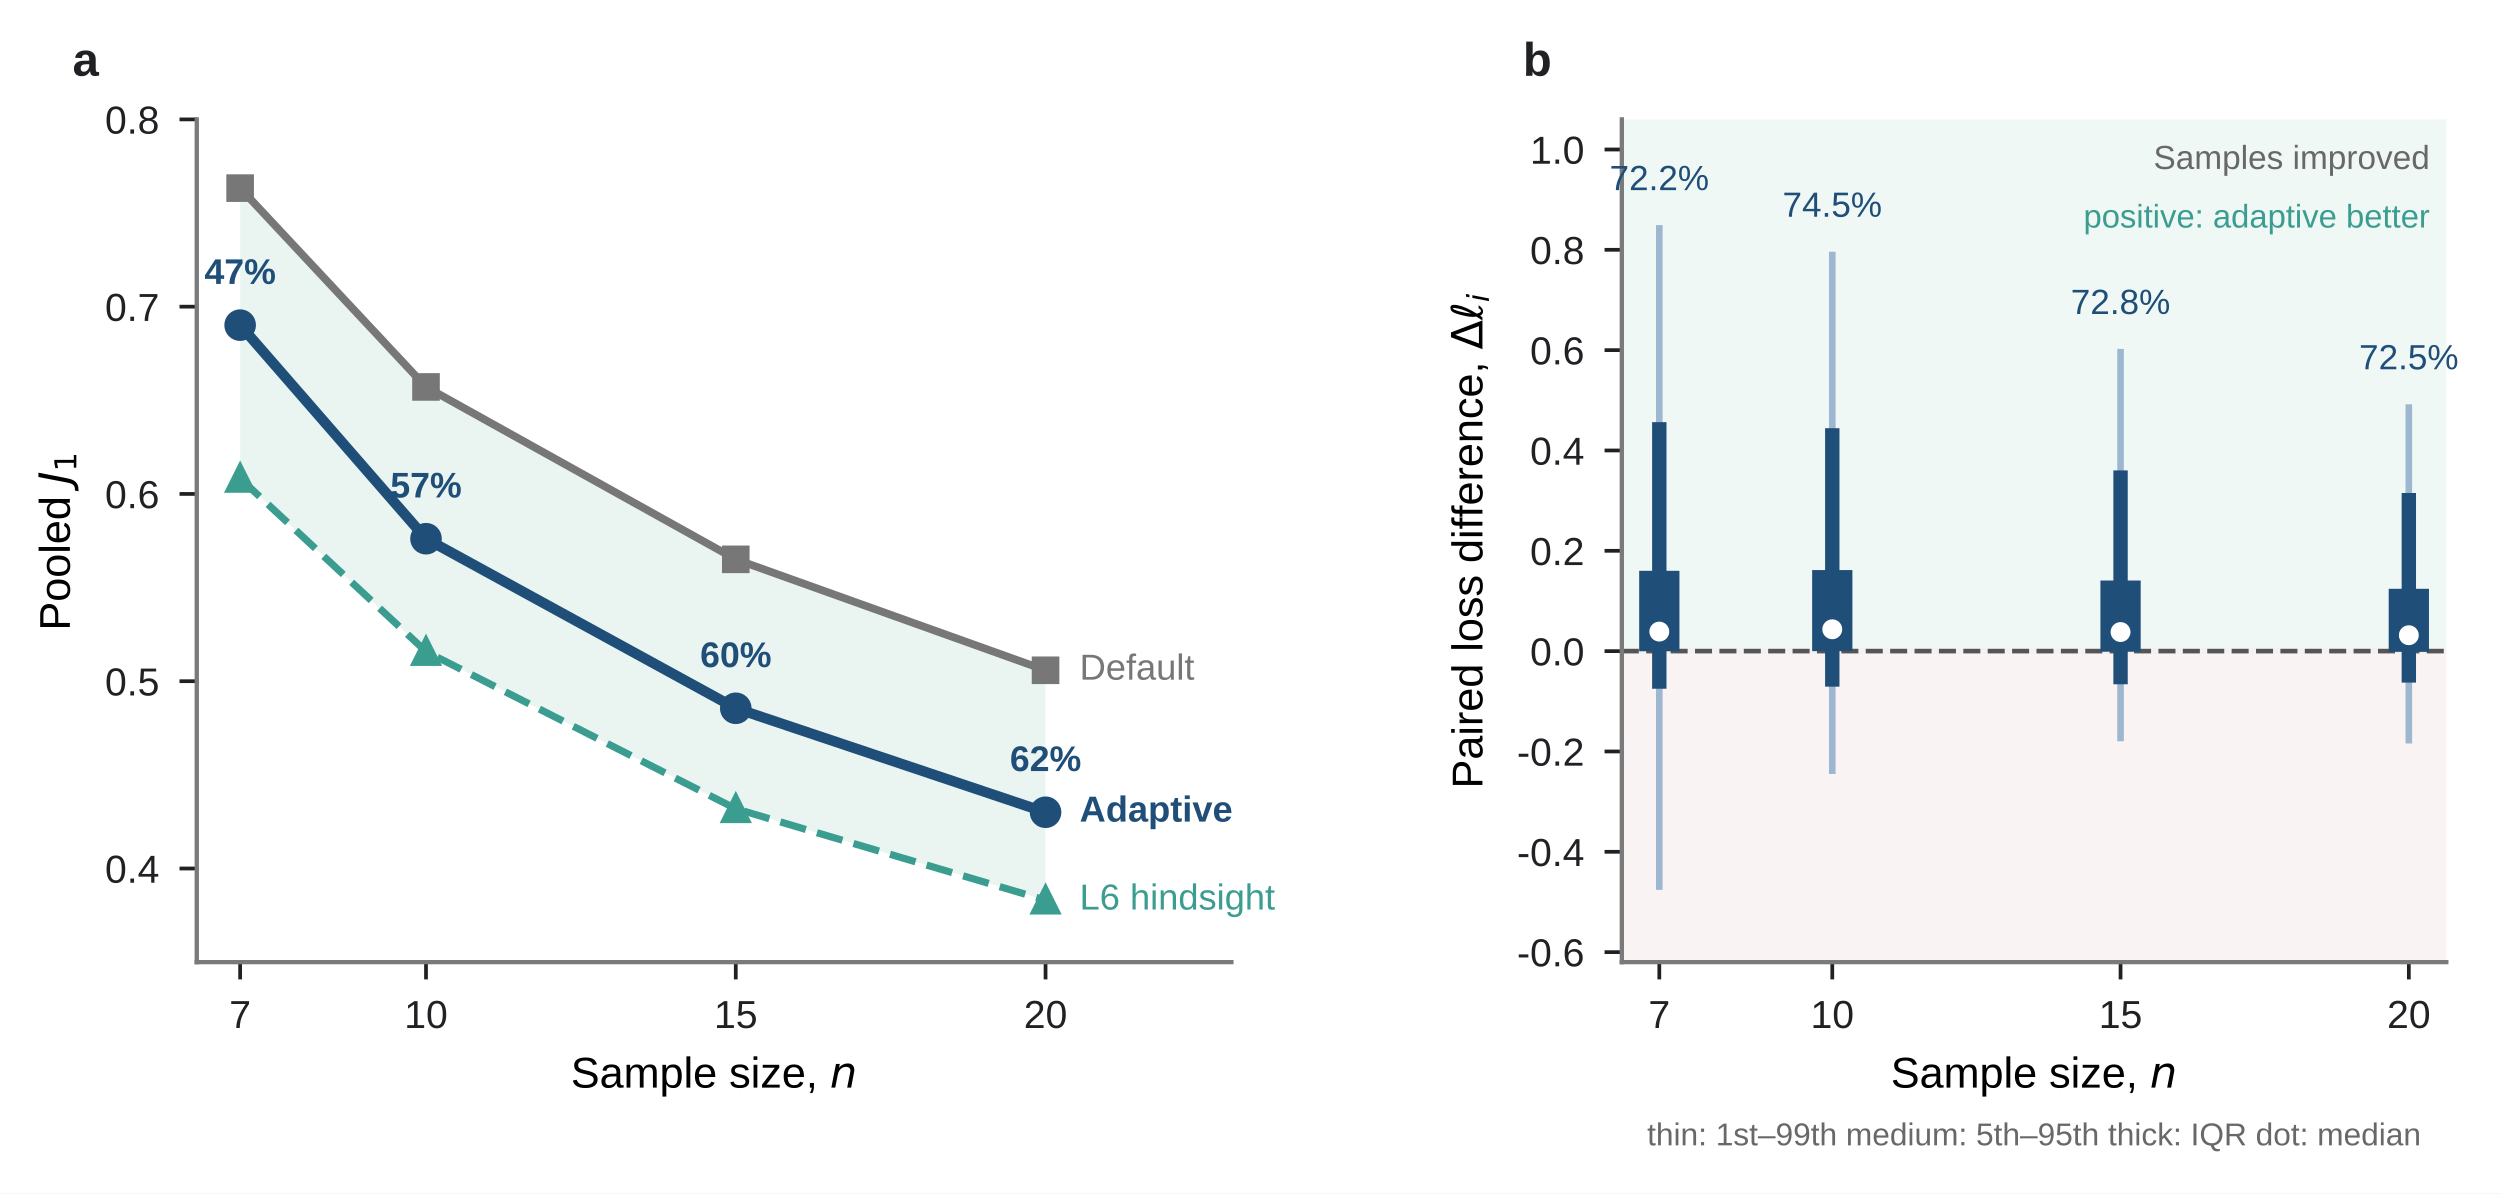
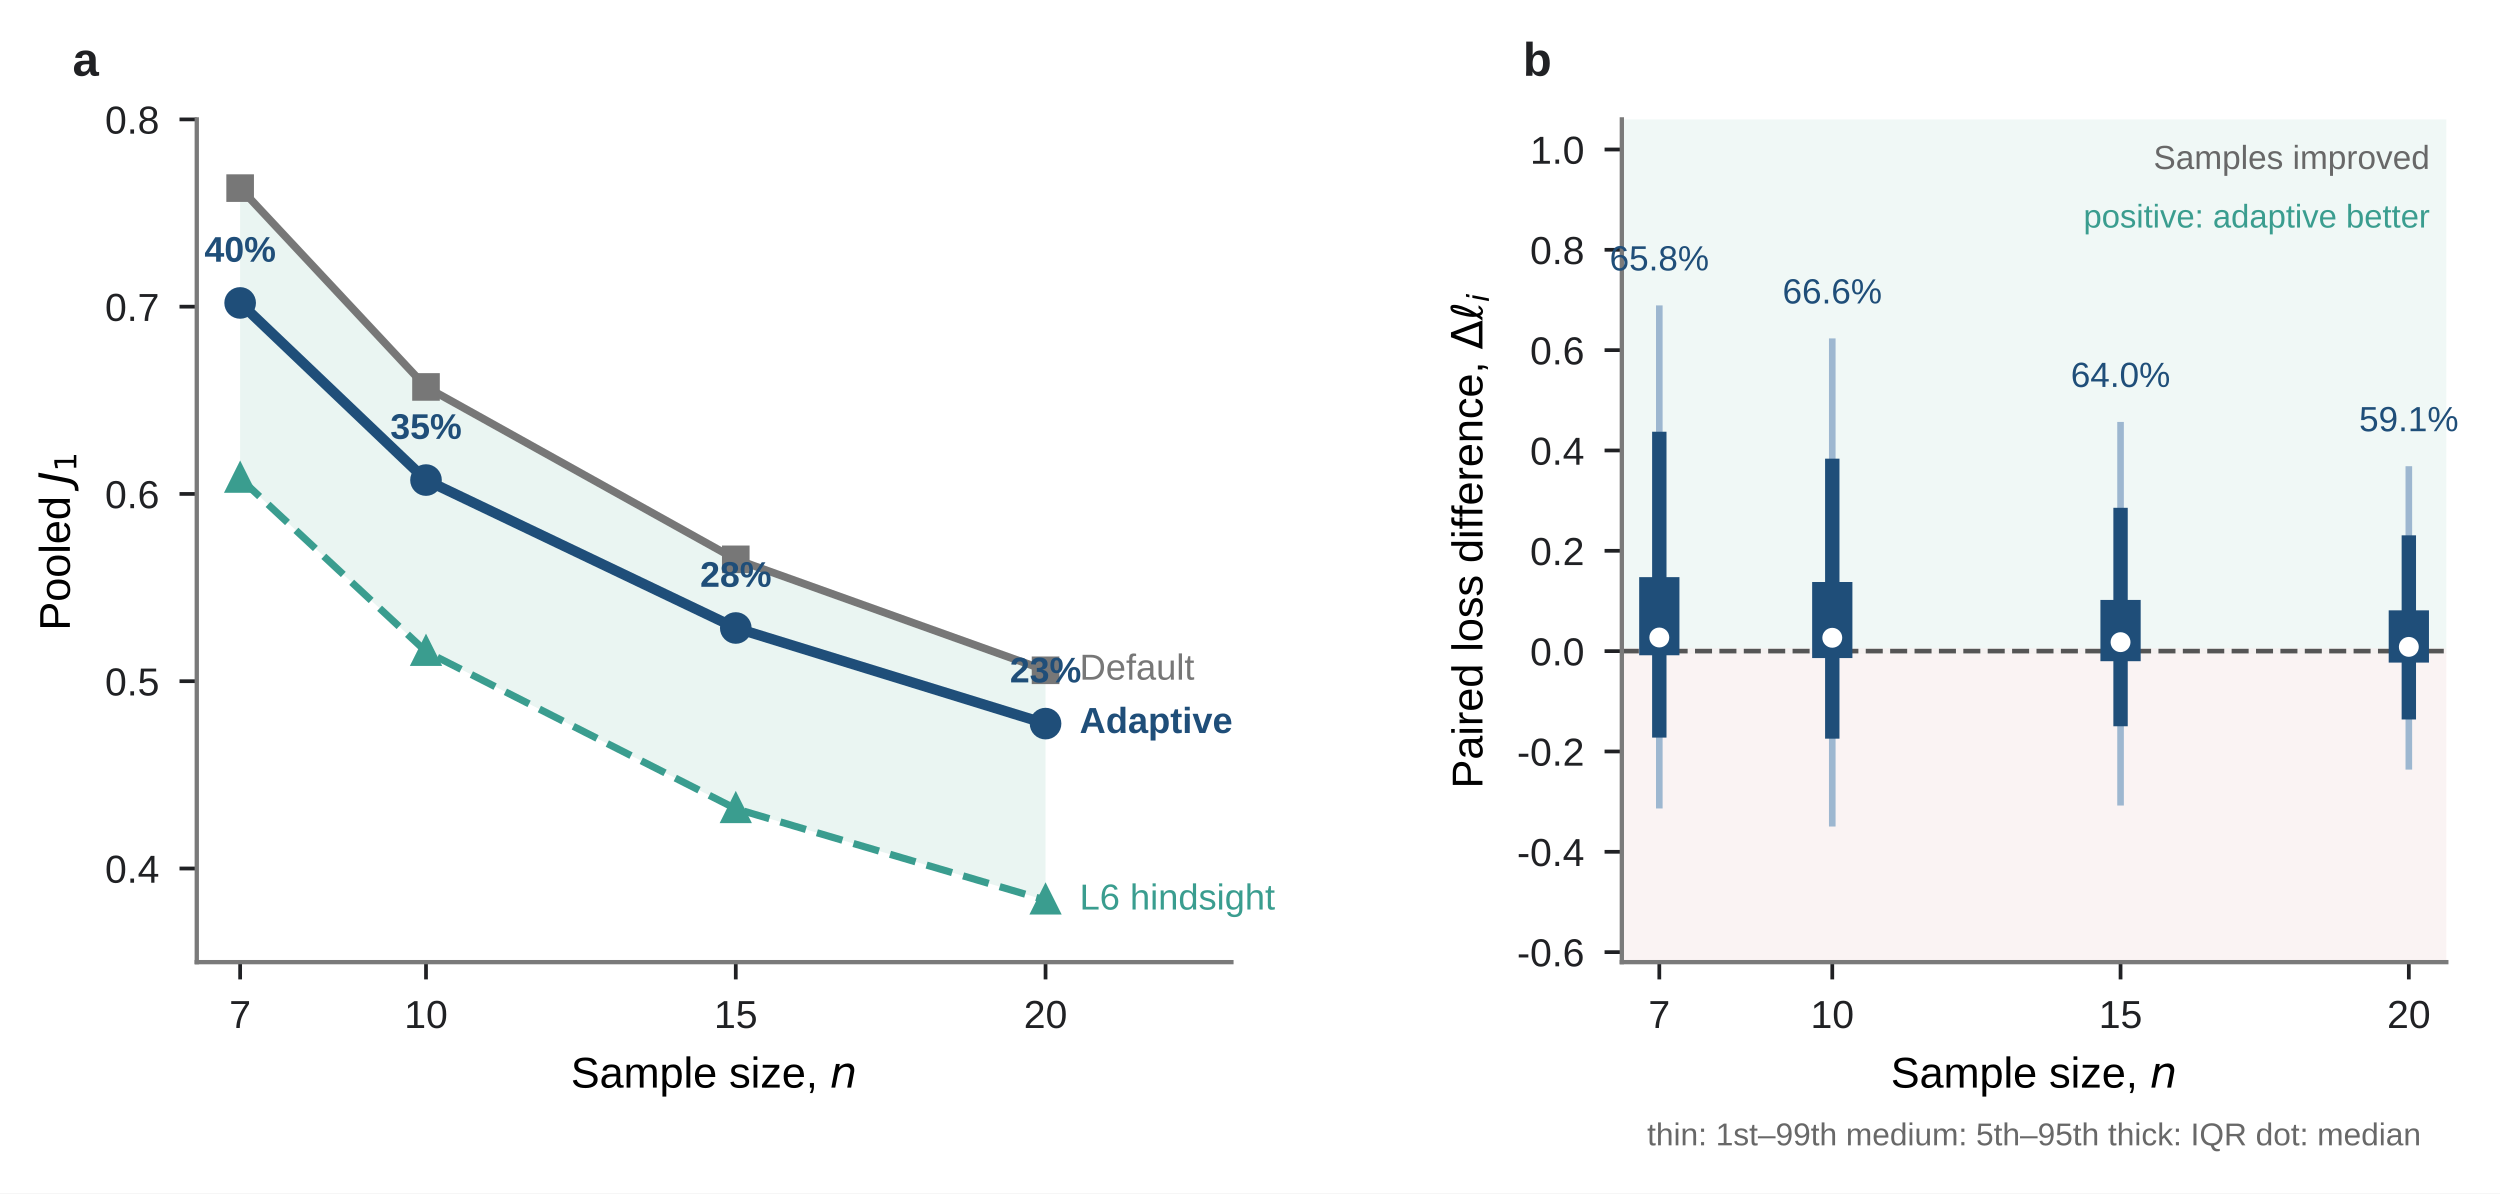
<svg xmlns="http://www.w3.org/2000/svg" xmlns:xlink="http://www.w3.org/1999/xlink" width="434.578pt" height="207.448pt" viewBox="0 0 434.578 207.448" version="1.1">
  <defs>
    <style type="text/css">*{stroke-linejoin: round; stroke-linecap: butt}</style>
  </defs>
  <g id="figure_1">
    <g id="patch_1">
-       <path d="M 0 207.448  L 434.578 207.448  L 434.578 0  L 0 0  z " style="fill: #ffffff" />
+       <path d="M 0 207.448 L 434.578 207.448 L 434.578 0 L 0 0 z " style="fill: #ffffff" />
    </g>
    <g id="axes_1">
      <g id="patch_2">
-         <path d="M 34.205 167.25  L 214.058 167.25  L 214.058 20.755  L 34.205 20.755  z " style="fill: #ffffff" />
+         <path d="M 34.205 167.25 L 214.058 167.25 L 214.058 20.755 L 34.205 20.755 z " style="fill: #ffffff" />
      </g>
      <g id="matplotlib.axis_1">
        <g id="xtick_1">
          <g id="line2d_1">
            <defs>
-               <path id="m7b16743f53" d="M 0 0  L 0 3  " style="stroke: #202124; stroke-width: 0.65" />
+               <path id="ma253f11bde" d="M 0 0 L 0 3 " style="stroke: #202124; stroke-width: 0.65" />
            </defs>
            <g>
-               <use xlink:href="#m7b16743f53" x="41.744" y="167.25" style="fill: #202124; stroke: #202124; stroke-width: 0.65" />
+               <use xlink:href="#ma253f11bde" x="41.744" y="167.25" style="fill: #202124; stroke: #202124; stroke-width: 0.65" />
            </g>
          </g>
          <g id="text_1">
            <text style="font-size: 6.8px; font-family: 'Arial', 'Helvetica', 'Microsoft YaHei', 'DejaVu Sans', sans-serif; text-anchor: middle; fill: #202124" x="41.744" y="178.7" transform="rotate(-0 41.74411 178.7004)">7</text>
          </g>
        </g>
        <g id="xtick_2">
          <g id="line2d_2">
            <g>
-               <use xlink:href="#m7b16743f53" x="74.053" y="167.25" style="fill: #202124; stroke: #202124; stroke-width: 0.65" />
+               <use xlink:href="#ma253f11bde" x="74.053" y="167.25" style="fill: #202124; stroke: #202124; stroke-width: 0.65" />
            </g>
          </g>
          <g id="text_2">
            <text style="font-size: 6.8px; font-family: 'Arial', 'Helvetica', 'Microsoft YaHei', 'DejaVu Sans', sans-serif; text-anchor: middle; fill: #202124" x="74.053" y="178.7" transform="rotate(-0 74.053 178.7004)">10</text>
          </g>
        </g>
        <g id="xtick_3">
          <g id="line2d_3">
            <g>
-               <use xlink:href="#m7b16743f53" x="127.901" y="167.25" style="fill: #202124; stroke: #202124; stroke-width: 0.65" />
+               <use xlink:href="#ma253f11bde" x="127.901" y="167.25" style="fill: #202124; stroke: #202124; stroke-width: 0.65" />
            </g>
          </g>
          <g id="text_3">
            <text style="font-size: 6.8px; font-family: 'Arial', 'Helvetica', 'Microsoft YaHei', 'DejaVu Sans', sans-serif; text-anchor: middle; fill: #202124" x="127.901" y="178.7" transform="rotate(-0 127.9011 178.7004)">15</text>
          </g>
        </g>
        <g id="xtick_4">
          <g id="line2d_4">
            <g>
-               <use xlink:href="#m7b16743f53" x="181.749" y="167.25" style="fill: #202124; stroke: #202124; stroke-width: 0.65" />
+               <use xlink:href="#ma253f11bde" x="181.749" y="167.25" style="fill: #202124; stroke: #202124; stroke-width: 0.65" />
            </g>
          </g>
          <g id="text_4">
            <text style="font-size: 6.8px; font-family: 'Arial', 'Helvetica', 'Microsoft YaHei', 'DejaVu Sans', sans-serif; text-anchor: middle; fill: #202124" x="181.749" y="178.7" transform="rotate(-0 181.7493 178.7004)">20</text>
          </g>
        </g>
        <g id="text_5">
          <g transform="translate(99.23178 189.6064)">
            <text>
              <tspan x="0" y="-0.547" style="font-size: 7.5px; font-family: 'Arial'">S</tspan>
              <tspan x="5.002" y="-0.547" style="font-size: 7.5px; font-family: 'Arial'">a</tspan>
              <tspan x="9.174" y="-0.547" style="font-size: 7.5px; font-family: 'Arial'">m</tspan>
              <tspan x="15.421" y="-0.547" style="font-size: 7.5px; font-family: 'Arial'">p</tspan>
              <tspan x="19.592" y="-0.547" style="font-size: 7.5px; font-family: 'Arial'">l</tspan>
              <tspan x="21.259" y="-0.547" style="font-size: 7.5px; font-family: 'Arial'">e</tspan>
              <tspan x="25.43" y="-0.547" style="font-size: 7.5px; font-family: 'Arial'"> </tspan>
              <tspan x="27.513" y="-0.547" style="font-size: 7.5px; font-family: 'Arial'">s</tspan>
              <tspan x="31.263" y="-0.547" style="font-size: 7.5px; font-family: 'Arial'">i</tspan>
              <tspan x="32.93" y="-0.547" style="font-size: 7.5px; font-family: 'Arial'">z</tspan>
              <tspan x="36.68" y="-0.547" style="font-size: 7.5px; font-family: 'Arial'">e</tspan>
              <tspan x="40.851" y="-0.547" style="font-size: 7.5px; font-family: 'Arial'">,</tspan>
              <tspan x="42.935" y="-0.547" style="font-size: 7.5px; font-family: 'Arial'"> </tspan>
              <tspan x="45.018" y="-0.547" style="font-style: oblique; font-size: 7.5px; font-family: 'DejaVu Sans'">n</tspan>
            </text>
          </g>
        </g>
      </g>
      <g id="matplotlib.axis_2">
        <g id="ytick_1">
          <g id="line2d_5">
            <defs>
-               <path id="m3bfd31f3c7" d="M 0 0  L -3 0  " style="stroke: #202124; stroke-width: 0.65" />
+               <path id="mf4f4272c02" d="M 0 0 L -3 0 " style="stroke: #202124; stroke-width: 0.65" />
            </defs>
            <g>
-               <use xlink:href="#m3bfd31f3c7" x="34.205" y="150.973" style="fill: #202124; stroke: #202124; stroke-width: 0.65" />
+               <use xlink:href="#mf4f4272c02" x="34.205" y="150.973" style="fill: #202124; stroke: #202124; stroke-width: 0.65" />
            </g>
          </g>
          <g id="text_6">
            <text style="font-size: 6.8px; font-family: 'Arial', 'Helvetica', 'Microsoft YaHei', 'DejaVu Sans', sans-serif; text-anchor: end; fill: #202124" x="27.705" y="153.448" transform="rotate(-0 27.70537 153.4479)">0.4</text>
          </g>
        </g>
        <g id="ytick_2">
          <g id="line2d_6">
            <g>
-               <use xlink:href="#m3bfd31f3c7" x="34.205" y="118.418" style="fill: #202124; stroke: #202124; stroke-width: 0.65" />
+               <use xlink:href="#mf4f4272c02" x="34.205" y="118.418" style="fill: #202124; stroke: #202124; stroke-width: 0.65" />
            </g>
          </g>
          <g id="text_7">
            <text style="font-size: 6.8px; font-family: 'Arial', 'Helvetica', 'Microsoft YaHei', 'DejaVu Sans', sans-serif; text-anchor: end; fill: #202124" x="27.705" y="120.894" transform="rotate(-0 27.70537 120.8936)">0.5</text>
          </g>
        </g>
        <g id="ytick_3">
          <g id="line2d_7">
            <g>
-               <use xlink:href="#m3bfd31f3c7" x="34.205" y="85.864" style="fill: #202124; stroke: #202124; stroke-width: 0.65" />
+               <use xlink:href="#mf4f4272c02" x="34.205" y="85.864" style="fill: #202124; stroke: #202124; stroke-width: 0.65" />
            </g>
          </g>
          <g id="text_8">
            <text style="font-size: 6.8px; font-family: 'Arial', 'Helvetica', 'Microsoft YaHei', 'DejaVu Sans', sans-serif; text-anchor: end; fill: #202124" x="27.705" y="88.339" transform="rotate(-0 27.70537 88.33924)">0.6</text>
          </g>
        </g>
        <g id="ytick_4">
          <g id="line2d_8">
            <g>
-               <use xlink:href="#m3bfd31f3c7" x="34.205" y="53.31" style="fill: #202124; stroke: #202124; stroke-width: 0.65" />
+               <use xlink:href="#mf4f4272c02" x="34.205" y="53.31" style="fill: #202124; stroke: #202124; stroke-width: 0.65" />
            </g>
          </g>
          <g id="text_9">
            <text style="font-size: 6.8px; font-family: 'Arial', 'Helvetica', 'Microsoft YaHei', 'DejaVu Sans', sans-serif; text-anchor: end; fill: #202124" x="27.705" y="55.785" transform="rotate(-0 27.70537 55.78491)">0.7</text>
          </g>
        </g>
        <g id="ytick_5">
          <g id="line2d_9">
            <g>
-               <use xlink:href="#m3bfd31f3c7" x="34.205" y="20.755" style="fill: #202124; stroke: #202124; stroke-width: 0.65" />
+               <use xlink:href="#mf4f4272c02" x="34.205" y="20.755" style="fill: #202124; stroke: #202124; stroke-width: 0.65" />
            </g>
          </g>
          <g id="text_10">
            <text style="font-size: 6.8px; font-family: 'Arial', 'Helvetica', 'Microsoft YaHei', 'DejaVu Sans', sans-serif; text-anchor: end; fill: #202124" x="27.705" y="23.231" transform="rotate(-0 27.70537 23.23058)">0.8</text>
          </g>
        </g>
        <g id="text_11">
          <g transform="translate(12.675 109.6025) rotate(-90)">
            <text>
              <tspan x="0" y="-0.531" style="font-size: 7.5px; font-family: 'Arial'">P</tspan>
              <tspan x="5.002" y="-0.531" style="font-size: 7.5px; font-family: 'Arial'">o</tspan>
              <tspan x="9.174" y="-0.531" style="font-size: 7.5px; font-family: 'Arial'">o</tspan>
              <tspan x="13.345" y="-0.531" style="font-size: 7.5px; font-family: 'Arial'">l</tspan>
              <tspan x="15.011" y="-0.531" style="font-size: 7.5px; font-family: 'Arial'">e</tspan>
              <tspan x="19.182" y="-0.531" style="font-size: 7.5px; font-family: 'Arial'">d</tspan>
              <tspan x="23.353" y="-0.531" style="font-size: 7.5px; font-family: 'Arial'"> </tspan>
              <tspan x="25.437" y="-0.531" style="font-style: oblique; font-size: 7.5px; font-family: 'DejaVu Sans'">J</tspan>
              <tspan x="27.649" y="0.594" style="font-size: 5.25px; font-family: 'DejaVu Sans'">1</tspan>
            </text>
          </g>
        </g>
      </g>
      <g id="FillBetweenPolyCollection_1">
        <defs>
-           <path id="m7622433e99" d="M 41.744 -174.749  L 41.744 -124.288  L 74.053 -94.192  L 127.901 -66.858  L 181.749 -50.969  L 181.749 -90.93  L 181.749 -90.93  L 127.901 -110.219  L 74.053 -140.185  L 41.744 -174.749  z " />
+           <path id="m8c4490c97c" d="M 41.744 -174.749 L 41.744 -124.288 L 74.053 -94.192 L 127.901 -66.858 L 181.749 -50.969 L 181.749 -90.93 L 181.749 -90.93 L 127.901 -110.219 L 74.053 -140.185 L 41.744 -174.749 z " />
        </defs>
-         <g clip-path="url(#p1a2f2fbeb6)">
-           <use xlink:href="#m7622433e99" x="0" y="207.448" style="fill: #e8f4f1; fill-opacity: 0.9" />
+         <g clip-path="url(#p5f431ad63b)">
+           <use xlink:href="#m8c4490c97c" x="0" y="207.448" style="fill: #e8f4f1; fill-opacity: 0.9" />
        </g>
      </g>
      <g id="line2d_10">
-         <path d="M 41.744 56.519  L 74.053 93.646  L 127.901 123.122  L 181.749 141.195  " clip-path="url(#p1a2f2fbeb6)" style="fill: none; stroke: #1f4e79; stroke-width: 1.8; stroke-linecap: square" />
+         <path d="M 41.744 52.66 L 74.053 83.451 L 127.901 109.164 L 181.749 125.786 " clip-path="url(#p5f431ad63b)" style="fill: none; stroke: #1f4e79; stroke-width: 1.8; stroke-linecap: square" />
        <defs>
-           <path id="maabbe2b78b" d="M 0 2.25  C 0.597 2.25 1.169 2.013 1.591 1.591  C 2.013 1.169 2.25 0.597 2.25 0  C 2.25 -0.597 2.013 -1.169 1.591 -1.591  C 1.169 -2.013 0.597 -2.25 0 -2.25  C -0.597 -2.25 -1.169 -2.013 -1.591 -1.591  C -2.013 -1.169 -2.25 -0.597 -2.25 0  C -2.25 0.597 -2.013 1.169 -1.591 1.591  C -1.169 2.013 -0.597 2.25 0 2.25  z " style="stroke: #1f4e79" />
+           <path id="m97b86f14a2" d="M 0 2.25 C 0.597 2.25 1.169 2.013 1.591 1.591 C 2.013 1.169 2.25 0.597 2.25 0 C 2.25 -0.597 2.013 -1.169 1.591 -1.591 C 1.169 -2.013 0.597 -2.25 0 -2.25 C -0.597 -2.25 -1.169 -2.013 -1.591 -1.591 C -2.013 -1.169 -2.25 -0.597 -2.25 0 C -2.25 0.597 -2.013 1.169 -1.591 1.591 C -1.169 2.013 -0.597 2.25 0 2.25 z " style="stroke: #1f4e79" />
        </defs>
-         <g clip-path="url(#p1a2f2fbeb6)">
-           <use xlink:href="#maabbe2b78b" x="41.744" y="56.519" style="fill: #1f4e79; stroke: #1f4e79" />
-           <use xlink:href="#maabbe2b78b" x="74.053" y="93.646" style="fill: #1f4e79; stroke: #1f4e79" />
-           <use xlink:href="#maabbe2b78b" x="127.901" y="123.122" style="fill: #1f4e79; stroke: #1f4e79" />
-           <use xlink:href="#maabbe2b78b" x="181.749" y="141.195" style="fill: #1f4e79; stroke: #1f4e79" />
+         <g clip-path="url(#p5f431ad63b)">
+           <use xlink:href="#m97b86f14a2" x="41.744" y="52.66" style="fill: #1f4e79; stroke: #1f4e79" />
+           <use xlink:href="#m97b86f14a2" x="74.053" y="83.451" style="fill: #1f4e79; stroke: #1f4e79" />
+           <use xlink:href="#m97b86f14a2" x="127.901" y="109.164" style="fill: #1f4e79; stroke: #1f4e79" />
+           <use xlink:href="#m97b86f14a2" x="181.749" y="125.786" style="fill: #1f4e79; stroke: #1f4e79" />
        </g>
      </g>
      <g id="line2d_11">
-         <path d="M 41.744 32.7  L 74.053 67.263  L 127.901 97.23  L 181.749 116.518  " clip-path="url(#p1a2f2fbeb6)" style="fill: none; stroke: #777777; stroke-width: 1.35; stroke-linecap: square" />
+         <path d="M 41.744 32.7 L 74.053 67.263 L 127.901 97.23 L 181.749 116.518 " clip-path="url(#p5f431ad63b)" style="fill: none; stroke: #777777; stroke-width: 1.35; stroke-linecap: square" />
        <defs>
-           <path id="m0f6b28f06e" d="M -1.9 1.9  L 1.9 1.9  L 1.9 -1.9  L -1.9 -1.9  z " style="stroke: #777777; stroke-linejoin: miter" />
+           <path id="m80952ae4ad" d="M -1.9 1.9 L 1.9 1.9 L 1.9 -1.9 L -1.9 -1.9 z " style="stroke: #777777; stroke-linejoin: miter" />
        </defs>
-         <g clip-path="url(#p1a2f2fbeb6)">
-           <use xlink:href="#m0f6b28f06e" x="41.744" y="32.7" style="fill: #777777; stroke: #777777; stroke-linejoin: miter" />
-           <use xlink:href="#m0f6b28f06e" x="74.053" y="67.263" style="fill: #777777; stroke: #777777; stroke-linejoin: miter" />
-           <use xlink:href="#m0f6b28f06e" x="127.901" y="97.23" style="fill: #777777; stroke: #777777; stroke-linejoin: miter" />
-           <use xlink:href="#m0f6b28f06e" x="181.749" y="116.518" style="fill: #777777; stroke: #777777; stroke-linejoin: miter" />
+         <g clip-path="url(#p5f431ad63b)">
+           <use xlink:href="#m80952ae4ad" x="41.744" y="32.7" style="fill: #777777; stroke: #777777; stroke-linejoin: miter" />
+           <use xlink:href="#m80952ae4ad" x="74.053" y="67.263" style="fill: #777777; stroke: #777777; stroke-linejoin: miter" />
+           <use xlink:href="#m80952ae4ad" x="127.901" y="97.23" style="fill: #777777; stroke: #777777; stroke-linejoin: miter" />
+           <use xlink:href="#m80952ae4ad" x="181.749" y="116.518" style="fill: #777777; stroke: #777777; stroke-linejoin: miter" />
        </g>
      </g>
      <g id="line2d_12">
-         <path d="M 41.744 83.16  L 74.053 113.256  L 127.901 140.591  L 181.749 156.48  " clip-path="url(#p1a2f2fbeb6)" style="fill: none; stroke-dasharray: 4.625,2; stroke-dashoffset: 0; stroke: #3a9d8f; stroke-width: 1.25" />
+         <path d="M 41.744 83.16 L 74.053 113.256 L 127.901 140.591 L 181.749 156.48 " clip-path="url(#p5f431ad63b)" style="fill: none; stroke-dasharray: 4.625,2; stroke-dashoffset: 0; stroke: #3a9d8f; stroke-width: 1.25" />
        <defs>
-           <path id="ma96cf4b9fb" d="M 0 -2  L -2 2  L 2 2  z " style="stroke: #3a9d8f; stroke-linejoin: miter" />
+           <path id="m574effc458" d="M 0 -2 L -2 2 L 2 2 z " style="stroke: #3a9d8f; stroke-linejoin: miter" />
        </defs>
-         <g clip-path="url(#p1a2f2fbeb6)">
-           <use xlink:href="#ma96cf4b9fb" x="41.744" y="83.16" style="fill: #3a9d8f; stroke: #3a9d8f; stroke-linejoin: miter" />
-           <use xlink:href="#ma96cf4b9fb" x="74.053" y="113.256" style="fill: #3a9d8f; stroke: #3a9d8f; stroke-linejoin: miter" />
-           <use xlink:href="#ma96cf4b9fb" x="127.901" y="140.591" style="fill: #3a9d8f; stroke: #3a9d8f; stroke-linejoin: miter" />
-           <use xlink:href="#ma96cf4b9fb" x="181.749" y="156.48" style="fill: #3a9d8f; stroke: #3a9d8f; stroke-linejoin: miter" />
+         <g clip-path="url(#p5f431ad63b)">
+           <use xlink:href="#m574effc458" x="41.744" y="83.16" style="fill: #3a9d8f; stroke: #3a9d8f; stroke-linejoin: miter" />
+           <use xlink:href="#m574effc458" x="74.053" y="113.256" style="fill: #3a9d8f; stroke: #3a9d8f; stroke-linejoin: miter" />
+           <use xlink:href="#m574effc458" x="127.901" y="140.591" style="fill: #3a9d8f; stroke: #3a9d8f; stroke-linejoin: miter" />
+           <use xlink:href="#m574effc458" x="181.749" y="156.48" style="fill: #3a9d8f; stroke: #3a9d8f; stroke-linejoin: miter" />
        </g>
      </g>
      <g id="patch_3">
-         <path d="M 34.205 167.25  L 34.205 20.755  " style="fill: none; stroke: #7a7a7a; stroke-width: 0.75; stroke-linejoin: miter; stroke-linecap: square" />
+         <path d="M 34.205 167.25 L 34.205 20.755 " style="fill: none; stroke: #7a7a7a; stroke-width: 0.75; stroke-linejoin: miter; stroke-linecap: square" />
      </g>
      <g id="patch_4">
-         <path d="M 34.205 167.25  L 214.058 167.25  " style="fill: none; stroke: #7a7a7a; stroke-width: 0.75; stroke-linejoin: miter; stroke-linecap: square" />
+         <path d="M 34.205 167.25 L 214.058 167.25 " style="fill: none; stroke: #7a7a7a; stroke-width: 0.75; stroke-linejoin: miter; stroke-linecap: square" />
      </g>
      <g id="text_12">
-         <text style="font-weight: 700; font-size: 6.2px; font-family: 'Arial', 'Helvetica', 'Microsoft YaHei', 'DejaVu Sans', sans-serif; text-anchor: middle; fill: #1f4e79" x="41.744" y="49.355" transform="rotate(-0 41.74411 49.3549)">47%</text>
+         <text style="font-weight: 700; font-size: 6.2px; font-family: 'Arial', 'Helvetica', 'Microsoft YaHei', 'DejaVu Sans', sans-serif; text-anchor: middle; fill: #1f4e79" x="41.744" y="45.495" transform="rotate(-0 41.74411 45.49498)">40%</text>
      </g>
      <g id="text_13">
-         <text style="font-weight: 700; font-size: 6.2px; font-family: 'Arial', 'Helvetica', 'Microsoft YaHei', 'DejaVu Sans', sans-serif; text-anchor: middle; fill: #1f4e79" x="74.053" y="86.482" transform="rotate(-0 74.053 86.48167)">57%</text>
+         <text style="font-weight: 700; font-size: 6.2px; font-family: 'Arial', 'Helvetica', 'Microsoft YaHei', 'DejaVu Sans', sans-serif; text-anchor: middle; fill: #1f4e79" x="74.053" y="76.287" transform="rotate(-0 74.053 76.28674)">35%</text>
      </g>
      <g id="text_14">
-         <text style="font-weight: 700; font-size: 6.2px; font-family: 'Arial', 'Helvetica', 'Microsoft YaHei', 'DejaVu Sans', sans-serif; text-anchor: middle; fill: #1f4e79" x="127.901" y="115.958" transform="rotate(-0 127.9011 115.9579)">60%</text>
+         <text style="font-weight: 700; font-size: 6.2px; font-family: 'Arial', 'Helvetica', 'Microsoft YaHei', 'DejaVu Sans', sans-serif; text-anchor: middle; fill: #1f4e79" x="127.901" y="101.999" transform="rotate(-0 127.9011 101.999)">28%</text>
      </g>
      <g id="text_15">
-         <text style="font-weight: 700; font-size: 6.2px; font-family: 'Arial', 'Helvetica', 'Microsoft YaHei', 'DejaVu Sans', sans-serif; text-anchor: middle; fill: #1f4e79" x="181.749" y="134.031" transform="rotate(-0 181.7493 134.0307)">62%</text>
+         <text style="font-weight: 700; font-size: 6.2px; font-family: 'Arial', 'Helvetica', 'Microsoft YaHei', 'DejaVu Sans', sans-serif; text-anchor: middle; fill: #1f4e79" x="181.749" y="118.621" transform="rotate(-0 181.7493 118.6212)">23%</text>
      </g>
      <g id="text_16">
        <text style="font-size: 6.3px; font-family: 'Arial', 'Helvetica', 'Microsoft YaHei', 'DejaVu Sans', sans-serif; text-anchor: start; fill: #777777" x="187.673" y="118.149" transform="rotate(-0 187.6726 118.1486)">Default</text>
      </g>
      <g id="text_17">
-         <text style="font-weight: 700; font-size: 6.3px; font-family: 'Arial', 'Helvetica', 'Microsoft YaHei', 'DejaVu Sans', sans-serif; text-anchor: start; fill: #1f4e79" x="187.673" y="142.826" transform="rotate(-0 187.6726 142.8256)">Adaptive</text>
+         <text style="font-weight: 700; font-size: 6.3px; font-family: 'Arial', 'Helvetica', 'Microsoft YaHei', 'DejaVu Sans', sans-serif; text-anchor: start; fill: #1f4e79" x="187.673" y="127.416" transform="rotate(-0 187.6726 127.4161)">Adaptive</text>
      </g>
      <g id="text_18">
        <text style="font-size: 6.3px; font-family: 'Arial', 'Helvetica', 'Microsoft YaHei', 'DejaVu Sans', sans-serif; text-anchor: start; fill: #3a9d8f" x="187.673" y="158.11" transform="rotate(-0 187.6726 158.1099)">L6 hindsight</text>
      </g>
      <g id="text_19">
        <text style="font-weight: 700; font-size: 8.2px; font-family: 'Arial', 'Helvetica', 'Microsoft YaHei', 'DejaVu Sans', sans-serif; text-anchor: start; fill: #202124" x="12.623" y="13.17" transform="rotate(-0 12.62303 13.16982)">a</text>
      </g>
    </g>
    <g id="axes_2">
      <g id="patch_5">
-         <path d="M 281.925 167.25  L 425.245 167.25  L 425.245 20.755  L 281.925 20.755  z " style="fill: #ffffff" />
+         <path d="M 281.925 167.25 L 425.245 167.25 L 425.245 20.755 L 281.925 20.755 z " style="fill: #ffffff" />
      </g>
      <g id="patch_6">
-         <path d="M 281.925 113.186  L 425.245 113.186  L 425.245 20.755  L 281.925 20.755  z " clip-path="url(#p8f94cfd3a2)" style="fill: #e8f4f1; opacity: 0.65; stroke: #e8f4f1; stroke-linejoin: miter" />
+         <path d="M 281.925 113.186 L 425.245 113.186 L 425.245 20.755 L 281.925 20.755 z " clip-path="url(#p4d26159519)" style="fill: #e8f4f1; opacity: 0.65; stroke: #e8f4f1; stroke-linejoin: miter" />
      </g>
      <g id="patch_7">
-         <path d="M 281.925 167.25  L 425.245 167.25  L 425.245 113.186  L 281.925 113.186  z " clip-path="url(#p8f94cfd3a2)" style="fill: #f8ecec; opacity: 0.65; stroke: #f8ecec; stroke-linejoin: miter" />
+         <path d="M 281.925 167.25 L 425.245 167.25 L 425.245 113.186 L 281.925 113.186 z " clip-path="url(#p4d26159519)" style="fill: #f8ecec; opacity: 0.65; stroke: #f8ecec; stroke-linejoin: miter" />
      </g>
      <g id="matplotlib.axis_3">
        <g id="xtick_5">
          <g id="line2d_13">
            <g>
-               <use xlink:href="#m7b16743f53" x="288.439" y="167.25" style="fill: #202124; stroke: #202124; stroke-width: 0.65" />
+               <use xlink:href="#ma253f11bde" x="288.439" y="167.25" style="fill: #202124; stroke: #202124; stroke-width: 0.65" />
            </g>
          </g>
          <g id="text_20">
            <text style="font-size: 6.8px; font-family: 'Arial', 'Helvetica', 'Microsoft YaHei', 'DejaVu Sans', sans-serif; text-anchor: middle; fill: #202124" x="288.439" y="178.7" transform="rotate(-0 288.4391 178.7004)">7</text>
          </g>
        </g>
        <g id="xtick_6">
          <g id="line2d_14">
            <g>
-               <use xlink:href="#m7b16743f53" x="318.506" y="167.25" style="fill: #202124; stroke: #202124; stroke-width: 0.65" />
+               <use xlink:href="#ma253f11bde" x="318.506" y="167.25" style="fill: #202124; stroke: #202124; stroke-width: 0.65" />
            </g>
          </g>
          <g id="text_21">
            <text style="font-size: 6.8px; font-family: 'Arial', 'Helvetica', 'Microsoft YaHei', 'DejaVu Sans', sans-serif; text-anchor: middle; fill: #202124" x="318.506" y="178.7" transform="rotate(-0 318.5063 178.7004)">10</text>
          </g>
        </g>
        <g id="xtick_7">
          <g id="line2d_15">
            <g>
-               <use xlink:href="#m7b16743f53" x="368.618" y="167.25" style="fill: #202124; stroke: #202124; stroke-width: 0.65" />
+               <use xlink:href="#ma253f11bde" x="368.618" y="167.25" style="fill: #202124; stroke: #202124; stroke-width: 0.65" />
            </g>
          </g>
          <g id="text_22">
            <text style="font-size: 6.8px; font-family: 'Arial', 'Helvetica', 'Microsoft YaHei', 'DejaVu Sans', sans-serif; text-anchor: middle; fill: #202124" x="368.618" y="178.7" transform="rotate(-0 368.6182 178.7004)">15</text>
          </g>
        </g>
        <g id="xtick_8">
          <g id="line2d_16">
            <g>
-               <use xlink:href="#m7b16743f53" x="418.73" y="167.25" style="fill: #202124; stroke: #202124; stroke-width: 0.65" />
+               <use xlink:href="#ma253f11bde" x="418.73" y="167.25" style="fill: #202124; stroke: #202124; stroke-width: 0.65" />
            </g>
          </g>
          <g id="text_23">
            <text style="font-size: 6.8px; font-family: 'Arial', 'Helvetica', 'Microsoft YaHei', 'DejaVu Sans', sans-serif; text-anchor: middle; fill: #202124" x="418.73" y="178.7" transform="rotate(-0 418.7302 178.7004)">20</text>
          </g>
        </g>
        <g id="text_24">
          <g transform="translate(328.6846 189.6064)">
            <text>
              <tspan x="0" y="-0.547" style="font-size: 7.5px; font-family: 'Arial'">S</tspan>
              <tspan x="5.002" y="-0.547" style="font-size: 7.5px; font-family: 'Arial'">a</tspan>
              <tspan x="9.174" y="-0.547" style="font-size: 7.5px; font-family: 'Arial'">m</tspan>
              <tspan x="15.421" y="-0.547" style="font-size: 7.5px; font-family: 'Arial'">p</tspan>
              <tspan x="19.592" y="-0.547" style="font-size: 7.5px; font-family: 'Arial'">l</tspan>
              <tspan x="21.259" y="-0.547" style="font-size: 7.5px; font-family: 'Arial'">e</tspan>
              <tspan x="25.43" y="-0.547" style="font-size: 7.5px; font-family: 'Arial'"> </tspan>
              <tspan x="27.513" y="-0.547" style="font-size: 7.5px; font-family: 'Arial'">s</tspan>
              <tspan x="31.263" y="-0.547" style="font-size: 7.5px; font-family: 'Arial'">i</tspan>
              <tspan x="32.93" y="-0.547" style="font-size: 7.5px; font-family: 'Arial'">z</tspan>
              <tspan x="36.68" y="-0.547" style="font-size: 7.5px; font-family: 'Arial'">e</tspan>
              <tspan x="40.851" y="-0.547" style="font-size: 7.5px; font-family: 'Arial'">,</tspan>
              <tspan x="42.935" y="-0.547" style="font-size: 7.5px; font-family: 'Arial'"> </tspan>
              <tspan x="45.018" y="-0.547" style="font-style: oblique; font-size: 7.5px; font-family: 'DejaVu Sans'">n</tspan>
            </text>
          </g>
        </g>
      </g>
      <g id="matplotlib.axis_4">
        <g id="ytick_6">
          <g id="line2d_17">
            <g>
-               <use xlink:href="#m3bfd31f3c7" x="281.925" y="165.506" style="fill: #202124; stroke: #202124; stroke-width: 0.65" />
+               <use xlink:href="#mf4f4272c02" x="281.925" y="165.506" style="fill: #202124; stroke: #202124; stroke-width: 0.65" />
            </g>
          </g>
          <g id="text_25">
            <text style="font-size: 6.8px; font-family: 'Arial', 'Helvetica', 'Microsoft YaHei', 'DejaVu Sans', sans-serif; text-anchor: end; fill: #202124" x="275.425" y="167.981" transform="rotate(-0 275.4245 167.9811)">-0.6</text>
          </g>
        </g>
        <g id="ytick_7">
          <g id="line2d_18">
            <g>
-               <use xlink:href="#m3bfd31f3c7" x="281.925" y="148.066" style="fill: #202124; stroke: #202124; stroke-width: 0.65" />
+               <use xlink:href="#mf4f4272c02" x="281.925" y="148.066" style="fill: #202124; stroke: #202124; stroke-width: 0.65" />
            </g>
          </g>
          <g id="text_26">
            <text style="font-size: 6.8px; font-family: 'Arial', 'Helvetica', 'Microsoft YaHei', 'DejaVu Sans', sans-serif; text-anchor: end; fill: #202124" x="275.425" y="150.541" transform="rotate(-0 275.4245 150.5413)">-0.4</text>
          </g>
        </g>
        <g id="ytick_8">
          <g id="line2d_19">
            <g>
-               <use xlink:href="#m3bfd31f3c7" x="281.925" y="130.626" style="fill: #202124; stroke: #202124; stroke-width: 0.65" />
+               <use xlink:href="#mf4f4272c02" x="281.925" y="130.626" style="fill: #202124; stroke: #202124; stroke-width: 0.65" />
            </g>
          </g>
          <g id="text_27">
            <text style="font-size: 6.8px; font-family: 'Arial', 'Helvetica', 'Microsoft YaHei', 'DejaVu Sans', sans-serif; text-anchor: end; fill: #202124" x="275.425" y="133.101" transform="rotate(-0 275.4245 133.1014)">-0.2</text>
          </g>
        </g>
        <g id="ytick_9">
          <g id="line2d_20">
            <g>
-               <use xlink:href="#m3bfd31f3c7" x="281.925" y="113.186" style="fill: #202124; stroke: #202124; stroke-width: 0.65" />
+               <use xlink:href="#mf4f4272c02" x="281.925" y="113.186" style="fill: #202124; stroke: #202124; stroke-width: 0.65" />
            </g>
          </g>
          <g id="text_28">
            <text style="font-size: 6.8px; font-family: 'Arial', 'Helvetica', 'Microsoft YaHei', 'DejaVu Sans', sans-serif; text-anchor: end; fill: #202124" x="275.425" y="115.662" transform="rotate(-0 275.4245 115.6616)">0.0</text>
          </g>
        </g>
        <g id="ytick_10">
          <g id="line2d_21">
            <g>
-               <use xlink:href="#m3bfd31f3c7" x="281.925" y="95.747" style="fill: #202124; stroke: #202124; stroke-width: 0.65" />
+               <use xlink:href="#mf4f4272c02" x="281.925" y="95.747" style="fill: #202124; stroke: #202124; stroke-width: 0.65" />
            </g>
          </g>
          <g id="text_29">
            <text style="font-size: 6.8px; font-family: 'Arial', 'Helvetica', 'Microsoft YaHei', 'DejaVu Sans', sans-serif; text-anchor: end; fill: #202124" x="275.425" y="98.222" transform="rotate(-0 275.4245 98.22181)">0.2</text>
          </g>
        </g>
        <g id="ytick_11">
          <g id="line2d_22">
            <g>
-               <use xlink:href="#m3bfd31f3c7" x="281.925" y="78.307" style="fill: #202124; stroke: #202124; stroke-width: 0.65" />
+               <use xlink:href="#mf4f4272c02" x="281.925" y="78.307" style="fill: #202124; stroke: #202124; stroke-width: 0.65" />
            </g>
          </g>
          <g id="text_30">
            <text style="font-size: 6.8px; font-family: 'Arial', 'Helvetica', 'Microsoft YaHei', 'DejaVu Sans', sans-serif; text-anchor: end; fill: #202124" x="275.425" y="80.782" transform="rotate(-0 275.4245 80.78199)">0.4</text>
          </g>
        </g>
        <g id="ytick_12">
          <g id="line2d_23">
            <g>
-               <use xlink:href="#m3bfd31f3c7" x="281.925" y="60.867" style="fill: #202124; stroke: #202124; stroke-width: 0.65" />
+               <use xlink:href="#mf4f4272c02" x="281.925" y="60.867" style="fill: #202124; stroke: #202124; stroke-width: 0.65" />
            </g>
          </g>
          <g id="text_31">
            <text style="font-size: 6.8px; font-family: 'Arial', 'Helvetica', 'Microsoft YaHei', 'DejaVu Sans', sans-serif; text-anchor: end; fill: #202124" x="275.425" y="63.342" transform="rotate(-0 275.4245 63.34217)">0.6</text>
          </g>
        </g>
        <g id="ytick_13">
          <g id="line2d_24">
            <g>
-               <use xlink:href="#m3bfd31f3c7" x="281.925" y="43.427" style="fill: #202124; stroke: #202124; stroke-width: 0.65" />
+               <use xlink:href="#mf4f4272c02" x="281.925" y="43.427" style="fill: #202124; stroke: #202124; stroke-width: 0.65" />
            </g>
          </g>
          <g id="text_32">
            <text style="font-size: 6.8px; font-family: 'Arial', 'Helvetica', 'Microsoft YaHei', 'DejaVu Sans', sans-serif; text-anchor: end; fill: #202124" x="275.425" y="45.902" transform="rotate(-0 275.4245 45.90235)">0.8</text>
          </g>
        </g>
        <g id="ytick_14">
          <g id="line2d_25">
            <g>
-               <use xlink:href="#m3bfd31f3c7" x="281.925" y="25.987" style="fill: #202124; stroke: #202124; stroke-width: 0.65" />
+               <use xlink:href="#mf4f4272c02" x="281.925" y="25.987" style="fill: #202124; stroke: #202124; stroke-width: 0.65" />
            </g>
          </g>
          <g id="text_33">
            <text style="font-size: 6.8px; font-family: 'Arial', 'Helvetica', 'Microsoft YaHei', 'DejaVu Sans', sans-serif; text-anchor: end; fill: #202124" x="275.425" y="28.463" transform="rotate(-0 275.4245 28.46253)">1.0</text>
          </g>
        </g>
        <g id="text_34">
          <g transform="translate(258.13 137.0525) rotate(-90)">
            <text>
              <tspan x="0" y="-0.438" style="font-size: 7.5px; font-family: 'Arial'">P</tspan>
              <tspan x="5.002" y="-0.438" style="font-size: 7.5px; font-family: 'Arial'">a</tspan>
              <tspan x="9.174" y="-0.438" style="font-size: 7.5px; font-family: 'Arial'">i</tspan>
              <tspan x="10.84" y="-0.438" style="font-size: 7.5px; font-family: 'Arial'">r</tspan>
              <tspan x="13.337" y="-0.438" style="font-size: 7.5px; font-family: 'Arial'">e</tspan>
              <tspan x="17.509" y="-0.438" style="font-size: 7.5px; font-family: 'Arial'">d</tspan>
              <tspan x="21.68" y="-0.438" style="font-size: 7.5px; font-family: 'Arial'"> </tspan>
              <tspan x="23.763" y="-0.438" style="font-size: 7.5px; font-family: 'Arial'">l</tspan>
              <tspan x="25.43" y="-0.438" style="font-size: 7.5px; font-family: 'Arial'">o</tspan>
              <tspan x="29.601" y="-0.438" style="font-size: 7.5px; font-family: 'Arial'">s</tspan>
              <tspan x="33.351" y="-0.438" style="font-size: 7.5px; font-family: 'Arial'">s</tspan>
              <tspan x="37.101" y="-0.438" style="font-size: 7.5px; font-family: 'Arial'"> </tspan>
              <tspan x="39.185" y="-0.438" style="font-size: 7.5px; font-family: 'Arial'">d</tspan>
              <tspan x="43.356" y="-0.438" style="font-size: 7.5px; font-family: 'Arial'">i</tspan>
              <tspan x="45.022" y="-0.438" style="font-size: 7.5px; font-family: 'Arial'">f</tspan>
              <tspan x="47.106" y="-0.438" style="font-size: 7.5px; font-family: 'Arial'">f</tspan>
              <tspan x="49.189" y="-0.438" style="font-size: 7.5px; font-family: 'Arial'">e</tspan>
              <tspan x="53.361" y="-0.438" style="font-size: 7.5px; font-family: 'Arial'">r</tspan>
              <tspan x="55.858" y="-0.438" style="font-size: 7.5px; font-family: 'Arial'">e</tspan>
              <tspan x="60.029" y="-0.438" style="font-size: 7.5px; font-family: 'Arial'">n</tspan>
              <tspan x="64.2" y="-0.438" style="font-size: 7.5px; font-family: 'Arial'">c</tspan>
              <tspan x="67.95" y="-0.438" style="font-size: 7.5px; font-family: 'Arial'">e</tspan>
              <tspan x="72.122" y="-0.438" style="font-size: 7.5px; font-family: 'Arial'">,</tspan>
              <tspan x="74.205" y="-0.438" style="font-size: 7.5px; font-family: 'Arial'"> </tspan>
              <tspan x="76.289" y="-0.438" style="font-size: 7.5px; font-family: 'DejaVu Sans'">Δ</tspan>
              <tspan x="81.42" y="-0.438" style="font-style: oblique; font-size: 7.5px; font-family: 'DejaVu Sans'">ℓ</tspan>
              <tspan x="84.518" y="0.687" style="font-style: oblique; font-size: 5.25px; font-family: 'DejaVu Sans'">i</tspan>
            </text>
          </g>
        </g>
      </g>
      <g id="line2d_26">
-         <path d="M 281.925 113.186  L 425.245 113.186  " clip-path="url(#p8f94cfd3a2)" style="fill: none; stroke-dasharray: 2.96,1.28; stroke-dashoffset: 0; stroke: #555555; stroke-width: 0.8" />
+         <path d="M 281.925 113.186 L 425.245 113.186 " clip-path="url(#p4d26159519)" style="fill: none; stroke-dasharray: 2.96,1.28; stroke-dashoffset: 0; stroke: #555555; stroke-width: 0.8" />
      </g>
      <g id="LineCollection_1">
-         <path d="M 288.439 154.681  L 288.439 39.127  " clip-path="url(#p8f94cfd3a2)" style="fill: none; stroke: #9db7d0; stroke-width: 1.15" />
+         <path d="M 288.439 140.537 L 288.439 53.09 " clip-path="url(#p4d26159519)" style="fill: none; stroke: #9db7d0; stroke-width: 1.15" />
      </g>
      <g id="LineCollection_2">
-         <path d="M 318.506 134.542  L 318.506 43.757  " clip-path="url(#p8f94cfd3a2)" style="fill: none; stroke: #9db7d0; stroke-width: 1.15" />
+         <path d="M 318.506 143.672 L 318.506 58.827 " clip-path="url(#p4d26159519)" style="fill: none; stroke: #9db7d0; stroke-width: 1.15" />
      </g>
      <g id="LineCollection_3">
-         <path d="M 368.618 128.855  L 368.618 60.659  " clip-path="url(#p8f94cfd3a2)" style="fill: none; stroke: #9db7d0; stroke-width: 1.15" />
+         <path d="M 368.618 140.025 L 368.618 73.346 " clip-path="url(#p4d26159519)" style="fill: none; stroke: #9db7d0; stroke-width: 1.15" />
      </g>
      <g id="LineCollection_4">
-         <path d="M 418.73 129.243  L 418.73 70.277  " clip-path="url(#p8f94cfd3a2)" style="fill: none; stroke: #9db7d0; stroke-width: 1.15" />
+         <path d="M 418.73 133.784 L 418.73 81.038 " clip-path="url(#p4d26159519)" style="fill: none; stroke: #9db7d0; stroke-width: 1.15" />
      </g>
      <g id="patch_8">
-         <path d="M 281.925 167.25  L 281.925 20.755  " style="fill: none; stroke: #7a7a7a; stroke-width: 0.75; stroke-linejoin: miter; stroke-linecap: square" />
+         <path d="M 281.925 167.25 L 281.925 20.755 " style="fill: none; stroke: #7a7a7a; stroke-width: 0.75; stroke-linejoin: miter; stroke-linecap: square" />
      </g>
      <g id="patch_9">
-         <path d="M 281.925 167.25  L 425.245 167.25  " style="fill: none; stroke: #7a7a7a; stroke-width: 0.75; stroke-linejoin: miter; stroke-linecap: square" />
+         <path d="M 281.925 167.25 L 425.245 167.25 " style="fill: none; stroke: #7a7a7a; stroke-width: 0.75; stroke-linejoin: miter; stroke-linecap: square" />
      </g>
      <g id="LineCollection_5">
-         <path d="M 288.439 119.729  L 288.439 73.381  " clip-path="url(#p8f94cfd3a2)" style="fill: none; stroke: #1f4e79; stroke-width: 2.5" />
+         <path d="M 288.439 128.223 L 288.439 75.047 " clip-path="url(#p4d26159519)" style="fill: none; stroke: #1f4e79; stroke-width: 2.5" />
      </g>
      <g id="text_35">
-         <text style="font-size: 6.1px; font-family: 'Arial', 'Helvetica', 'Microsoft YaHei', 'DejaVu Sans', sans-serif; text-anchor: middle; fill: #1f4e79" x="288.439" y="33.048" transform="rotate(-0 288.4391 33.04754)">72.2%</text>
+         <text style="font-size: 6.1px; font-family: 'Arial', 'Helvetica', 'Microsoft YaHei', 'DejaVu Sans', sans-serif; text-anchor: middle; fill: #1f4e79" x="288.439" y="47.01" transform="rotate(-0 288.4391 47.01026)">65.8%</text>
      </g>
      <g id="LineCollection_6">
-         <path d="M 318.506 119.361  L 318.506 74.433  " clip-path="url(#p8f94cfd3a2)" style="fill: none; stroke: #1f4e79; stroke-width: 2.5" />
+         <path d="M 318.506 128.409 L 318.506 79.729 " clip-path="url(#p4d26159519)" style="fill: none; stroke: #1f4e79; stroke-width: 2.5" />
      </g>
      <g id="text_36">
-         <text style="font-size: 6.1px; font-family: 'Arial', 'Helvetica', 'Microsoft YaHei', 'DejaVu Sans', sans-serif; text-anchor: middle; fill: #1f4e79" x="318.506" y="37.677" transform="rotate(-0 318.5063 37.67706)">74.5%</text>
+         <text style="font-size: 6.1px; font-family: 'Arial', 'Helvetica', 'Microsoft YaHei', 'DejaVu Sans', sans-serif; text-anchor: middle; fill: #1f4e79" x="318.506" y="52.747" transform="rotate(-0 318.5063 52.74705)">66.6%</text>
      </g>
      <g id="LineCollection_7">
-         <path d="M 368.618 118.948  L 368.618 81.769  " clip-path="url(#p8f94cfd3a2)" style="fill: none; stroke: #1f4e79; stroke-width: 2.5" />
+         <path d="M 368.618 126.247 L 368.618 88.268 " clip-path="url(#p4d26159519)" style="fill: none; stroke: #1f4e79; stroke-width: 2.5" />
      </g>
      <g id="text_37">
-         <text style="font-size: 6.1px; font-family: 'Arial', 'Helvetica', 'Microsoft YaHei', 'DejaVu Sans', sans-serif; text-anchor: middle; fill: #1f4e79" x="368.618" y="54.579" transform="rotate(-0 368.6182 54.5791)">72.8%</text>
+         <text style="font-size: 6.1px; font-family: 'Arial', 'Helvetica', 'Microsoft YaHei', 'DejaVu Sans', sans-serif; text-anchor: middle; fill: #1f4e79" x="368.618" y="67.266" transform="rotate(-0 368.6182 67.26617)">64.0%</text>
      </g>
      <g id="LineCollection_8">
-         <path d="M 418.73 118.657  L 418.73 85.701  " clip-path="url(#p8f94cfd3a2)" style="fill: none; stroke: #1f4e79; stroke-width: 2.5" />
+         <path d="M 418.73 125.062 L 418.73 93.056 " clip-path="url(#p4d26159519)" style="fill: none; stroke: #1f4e79; stroke-width: 2.5" />
      </g>
      <g id="text_38">
-         <text style="font-size: 6.1px; font-family: 'Arial', 'Helvetica', 'Microsoft YaHei', 'DejaVu Sans', sans-serif; text-anchor: middle; fill: #1f4e79" x="418.73" y="64.198" transform="rotate(-0 418.7302 64.19774)">72.5%</text>
+         <text style="font-size: 6.1px; font-family: 'Arial', 'Helvetica', 'Microsoft YaHei', 'DejaVu Sans', sans-serif; text-anchor: middle; fill: #1f4e79" x="418.73" y="74.958" transform="rotate(-0 418.7302 74.95834)">59.1%</text>
      </g>
      <g id="text_39">
        <text style="font-size: 5.8px; font-family: 'Arial', 'Helvetica', 'Microsoft YaHei', 'DejaVu Sans', sans-serif; text-anchor: end; fill: #686868" x="422.378" y="29.373" transform="rotate(-0 422.3783 29.37268)">Samples improved</text>
      </g>
      <g id="text_40">
        <text style="font-size: 5.7px; font-family: 'Arial', 'Helvetica', 'Microsoft YaHei', 'DejaVu Sans', sans-serif; text-anchor: end; fill: #3a9d8f" x="422.378" y="39.554" transform="rotate(-0 422.3783 39.55449)">positive: adaptive better</text>
      </g>
      <g id="text_41">
        <text style="font-size: 5.5px; font-family: 'Arial', 'Helvetica', 'Microsoft YaHei', 'DejaVu Sans', sans-serif; text-anchor: middle; fill: #686868" x="353.585" y="199.091" transform="rotate(-0 353.5846 199.091)">thin: 1st–99th   medium: 5th–95th   thick: IQR   dot: median</text>
      </g>
      <g id="text_42">
        <text style="font-weight: 700; font-size: 8.2px; font-family: 'Arial', 'Helvetica', 'Microsoft YaHei', 'DejaVu Sans', sans-serif; text-anchor: start; fill: #202124" x="264.726" y="13.17" transform="rotate(-0 264.7261 13.16982)">b</text>
      </g>
      <g id="LineCollection_9">
-         <path d="M 288.439 113.207  L 288.439 99.222  " clip-path="url(#p8f94cfd3a2)" style="fill: none; stroke: #1f4e79; stroke-width: 7" />
+         <path d="M 288.439 113.91 L 288.439 100.329 " clip-path="url(#p4d26159519)" style="fill: none; stroke: #1f4e79; stroke-width: 7" />
      </g>
      <g id="LineCollection_10">
-         <path d="M 318.506 113.186  L 318.506 99.095  " clip-path="url(#p8f94cfd3a2)" style="fill: none; stroke: #1f4e79; stroke-width: 7" />
+         <path d="M 318.506 114.394 L 318.506 101.171 " clip-path="url(#p4d26159519)" style="fill: none; stroke: #1f4e79; stroke-width: 7" />
      </g>
      <g id="LineCollection_11">
-         <path d="M 368.618 113.295  L 368.618 100.918  " clip-path="url(#p8f94cfd3a2)" style="fill: none; stroke: #1f4e79; stroke-width: 7" />
+         <path d="M 368.618 114.933 L 368.618 104.283 " clip-path="url(#p4d26159519)" style="fill: none; stroke: #1f4e79; stroke-width: 7" />
      </g>
      <g id="LineCollection_12">
-         <path d="M 418.73 113.31  L 418.73 102.349  " clip-path="url(#p8f94cfd3a2)" style="fill: none; stroke: #1f4e79; stroke-width: 7" />
+         <path d="M 418.73 115.176 L 418.73 106.099 " clip-path="url(#p4d26159519)" style="fill: none; stroke: #1f4e79; stroke-width: 7" />
      </g>
      <g id="PathCollection_1">
        <defs>
-           <path id="mfc36c693c3" d="M 0 2.179  C 0.578 2.179 1.132 1.95 1.541 1.541  C 1.95 1.132 2.179 0.578 2.179 0  C 2.179 -0.578 1.95 -1.132 1.541 -1.541  C 1.132 -1.95 0.578 -2.179 0 -2.179  C -0.578 -2.179 -1.132 -1.95 -1.541 -1.541  C -1.95 -1.132 -2.179 -0.578 -2.179 0  C -2.179 0.578 -1.95 1.132 -1.541 1.541  C -1.132 1.95 -0.578 2.179 0 2.179  z " style="stroke: #1f4e79; stroke-width: 0.9" />
+           <path id="m11d8c4c278" d="M 0 2.179 C 0.578 2.179 1.132 1.95 1.541 1.541 C 1.95 1.132 2.179 0.578 2.179 0 C 2.179 -0.578 1.95 -1.132 1.541 -1.541 C 1.132 -1.95 0.578 -2.179 0 -2.179 C -0.578 -2.179 -1.132 -1.95 -1.541 -1.541 C -1.95 -1.132 -2.179 -0.578 -2.179 0 C -2.179 0.578 -1.95 1.132 -1.541 1.541 C -1.132 1.95 -0.578 2.179 0 2.179 z " style="stroke: #1f4e79; stroke-width: 0.9" />
        </defs>
-         <g clip-path="url(#p8f94cfd3a2)">
-           <use xlink:href="#mfc36c693c3" x="288.439" y="109.792" style="fill: #ffffff; stroke: #1f4e79; stroke-width: 0.9" />
+         <g clip-path="url(#p4d26159519)">
+           <use xlink:href="#m11d8c4c278" x="288.439" y="110.817" style="fill: #ffffff; stroke: #1f4e79; stroke-width: 0.9" />
        </g>
      </g>
      <g id="PathCollection_2">
-         <g clip-path="url(#p8f94cfd3a2)">
-           <use xlink:href="#mfc36c693c3" x="318.506" y="109.389" style="fill: #ffffff; stroke: #1f4e79; stroke-width: 0.9" />
+         <g clip-path="url(#p4d26159519)">
+           <use xlink:href="#m11d8c4c278" x="318.506" y="110.867" style="fill: #ffffff; stroke: #1f4e79; stroke-width: 0.9" />
        </g>
      </g>
      <g id="PathCollection_3">
-         <g clip-path="url(#p8f94cfd3a2)">
-           <use xlink:href="#mfc36c693c3" x="368.618" y="109.868" style="fill: #ffffff; stroke: #1f4e79; stroke-width: 0.9" />
+         <g clip-path="url(#p4d26159519)">
+           <use xlink:href="#m11d8c4c278" x="368.618" y="111.627" style="fill: #ffffff; stroke: #1f4e79; stroke-width: 0.9" />
        </g>
      </g>
      <g id="PathCollection_4">
-         <g clip-path="url(#p8f94cfd3a2)">
-           <use xlink:href="#mfc36c693c3" x="418.73" y="110.422" style="fill: #ffffff; stroke: #1f4e79; stroke-width: 0.9" />
+         <g clip-path="url(#p4d26159519)">
+           <use xlink:href="#m11d8c4c278" x="418.73" y="112.448" style="fill: #ffffff; stroke: #1f4e79; stroke-width: 0.9" />
        </g>
      </g>
    </g>
  </g>
  <defs>
-     <clipPath id="p1a2f2fbeb6">
+     <clipPath id="p5f431ad63b">
      <rect x="34.205" y="20.755" width="179.853" height="146.494" />
    </clipPath>
-     <clipPath id="p8f94cfd3a2">
+     <clipPath id="p4d26159519">
      <rect x="281.925" y="20.755" width="143.32" height="146.494" />
    </clipPath>
  </defs>
</svg>
